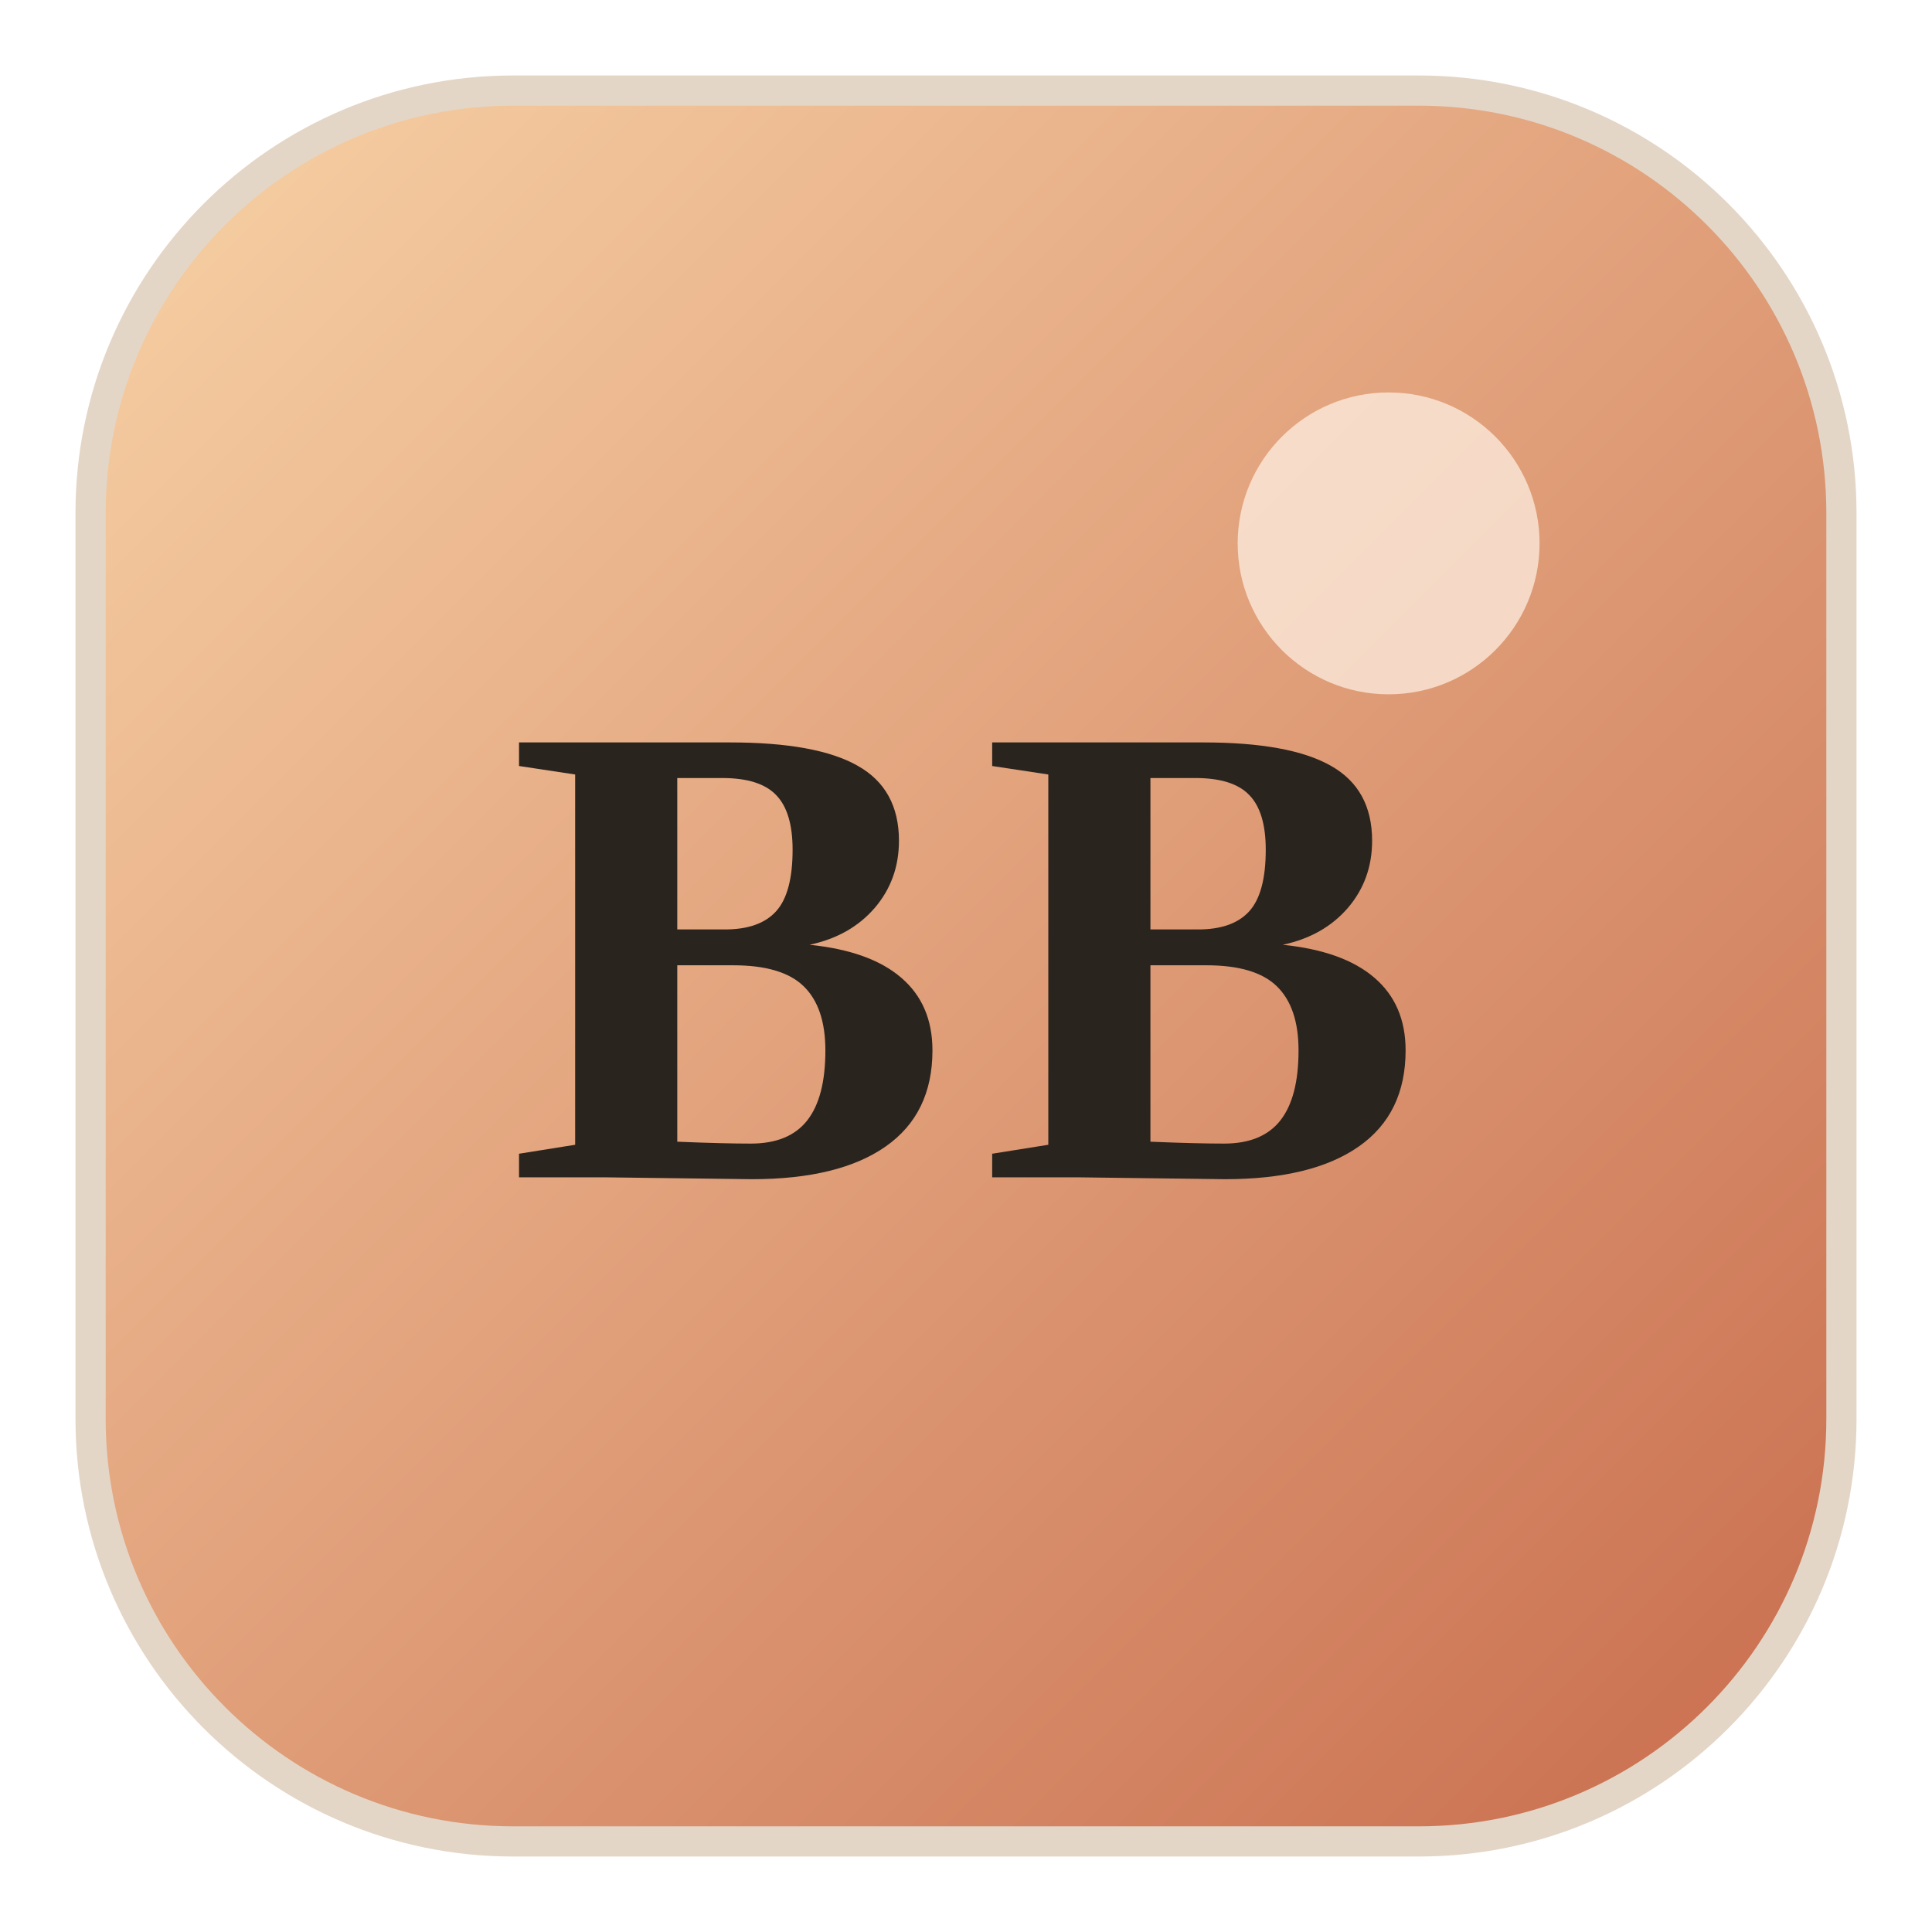
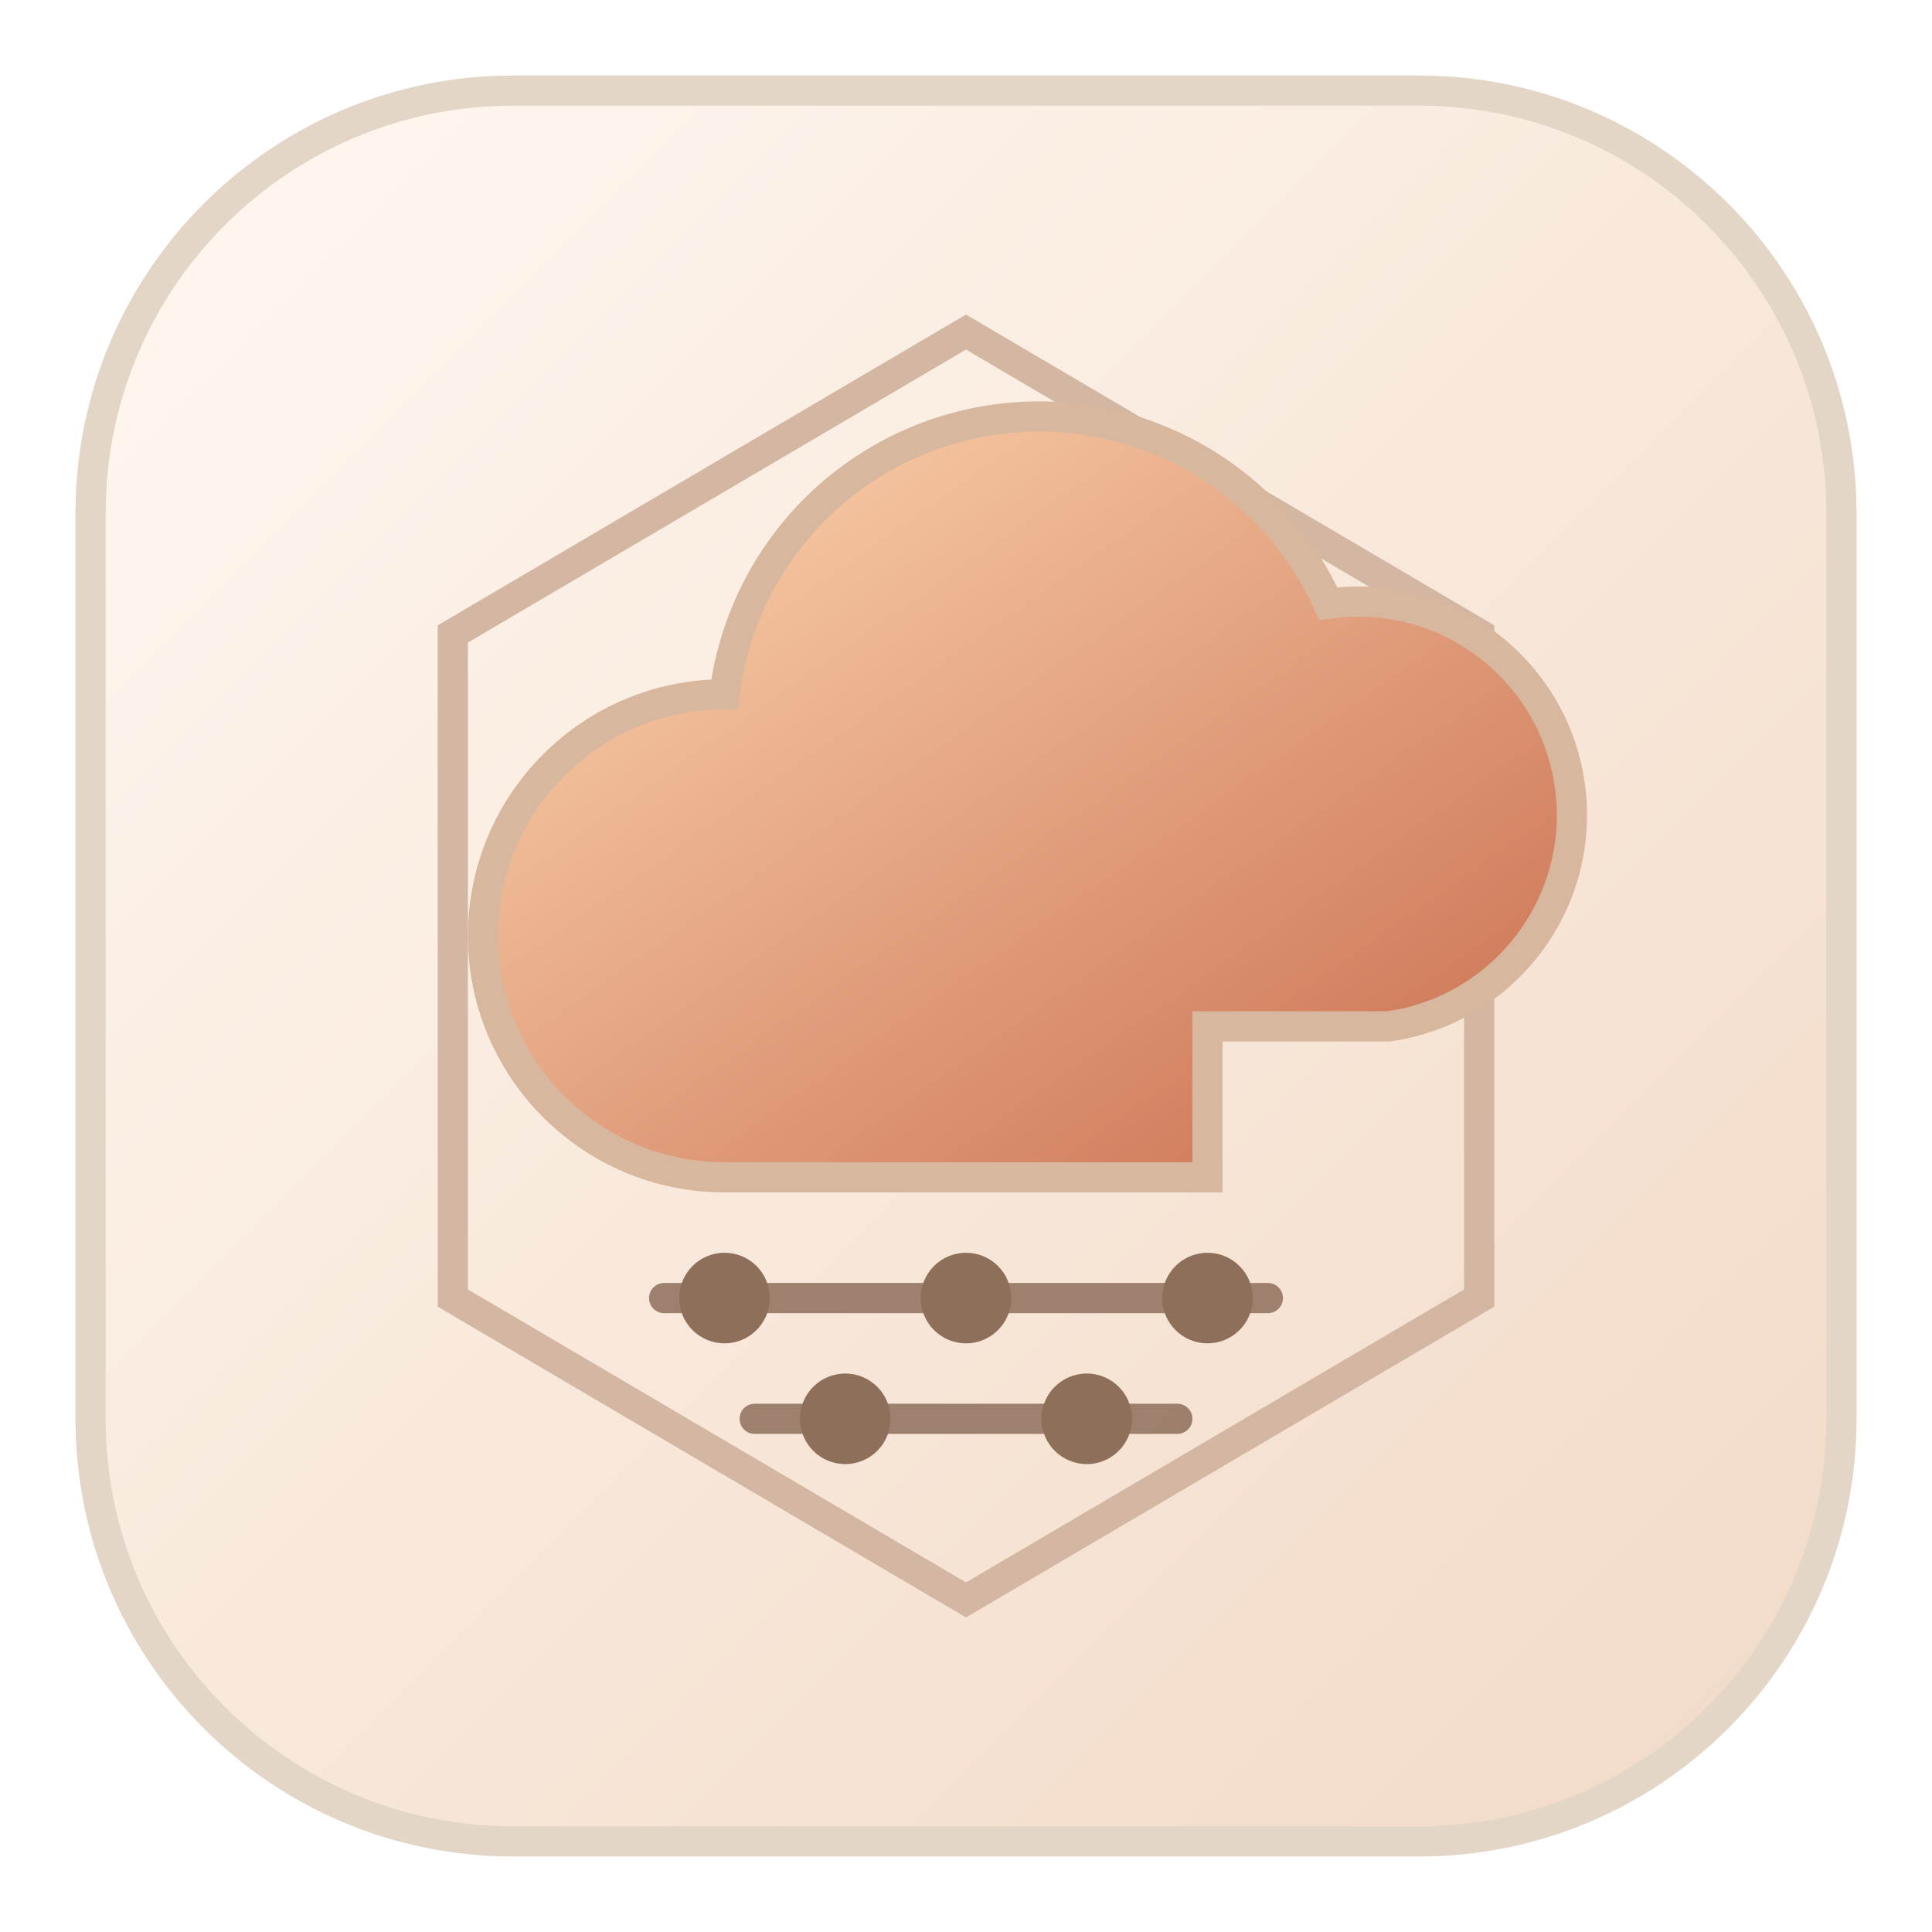
- <svg xmlns="http://www.w3.org/2000/svg" width="128" height="128" viewBox="0 0 128 128" role="img" aria-label="Logo BB">
+ <svg xmlns="http://www.w3.org/2000/svg" width="128" height="128" viewBox="0 0 128 128" role="img" aria-label="Logo cloud tech">
  <defs>
-     <linearGradient id="warm" x1="0" y1="0" x2="1" y2="1">
-       <stop offset="0%" stop-color="#f8d2a6" />
+     <linearGradient id="warmCloud" x1="0" y1="0" x2="1" y2="1">
+       <stop offset="0%" stop-color="#ffd9b3" />
      <stop offset="100%" stop-color="#c86c4d" />
    </linearGradient>
+     <linearGradient id="sky" x1="0" y1="0" x2="1" y2="1">
+       <stop offset="0%" stop-color="#fff8f1" />
+       <stop offset="100%" stop-color="#f2d9c6" />
+     </linearGradient>
  </defs>
-   <rect x="6" y="6" width="116" height="116" rx="28" fill="url(#warm)" stroke="#e4d6c7" stroke-width="2" />
-   <circle cx="92" cy="36" r="10" fill="#fff4e8" opacity="0.7" />
-   <text x="64" y="78" text-anchor="middle" font-family="Fraunces, Times New Roman, serif" font-size="44" font-weight="700" fill="#2a241f" letter-spacing="2">BB</text>
+   <rect x="6" y="6" width="116" height="116" rx="28" fill="url(#sky)" stroke="#e4d6c7" stroke-width="2" />
+   <g fill="none" stroke="#d3b7a2" stroke-width="2">
+     <path d="M64 22 98 42v44L64 106 30 86V42z" />
+   </g>
+   <g transform="translate(16 20)">
+     <path d="M64 58H32a16 16 0 0 1 0-32 21 21 0 0 1 40-6 14 14 0 1 1 4 28H64z" fill="url(#warmCloud)" stroke="#d7b79d" stroke-width="2" />
+   </g>
+   <g stroke="#8d6f5a" stroke-width="2" stroke-linecap="round" opacity="0.85">
+     <line x1="44" y1="86" x2="84" y2="86" />
+     <line x1="50" y1="94" x2="78" y2="94" />
+   </g>
+   <g fill="#8d6f5a">
+     <circle cx="48" cy="86" r="3" />
+     <circle cx="64" cy="86" r="3" />
+     <circle cx="80" cy="86" r="3" />
+     <circle cx="56" cy="94" r="3" />
+     <circle cx="72" cy="94" r="3" />
+   </g>
</svg>
